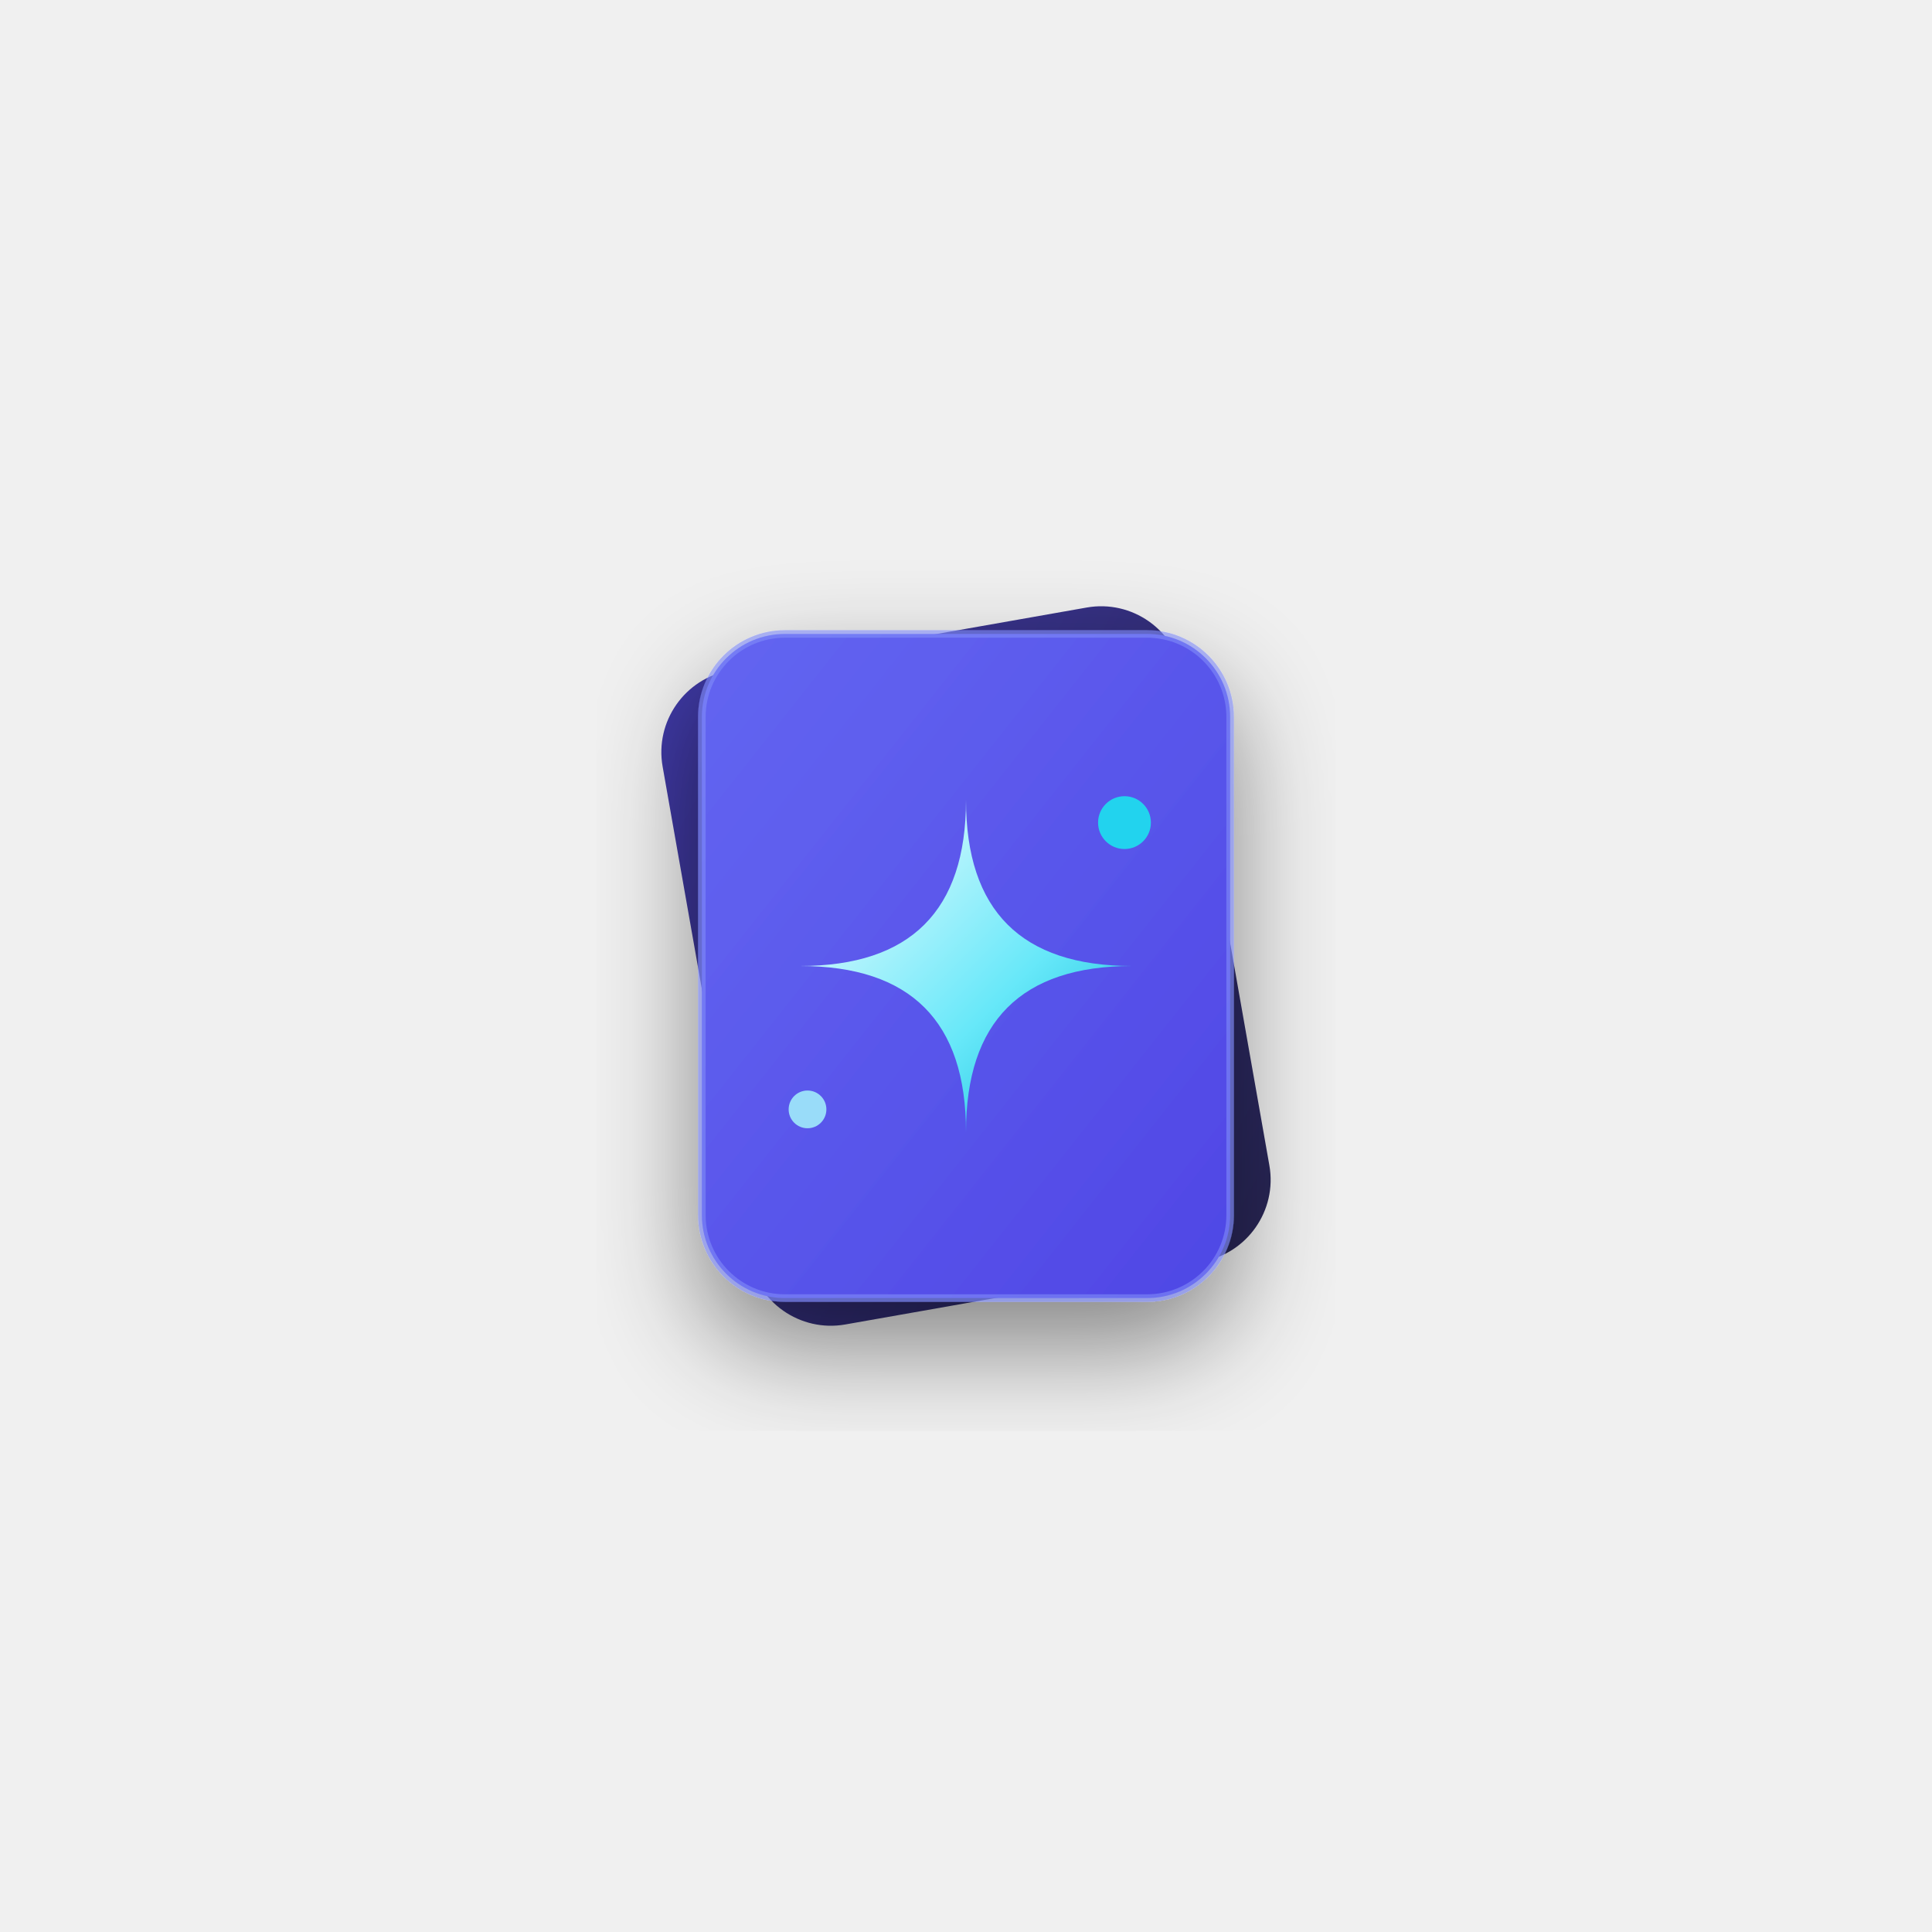
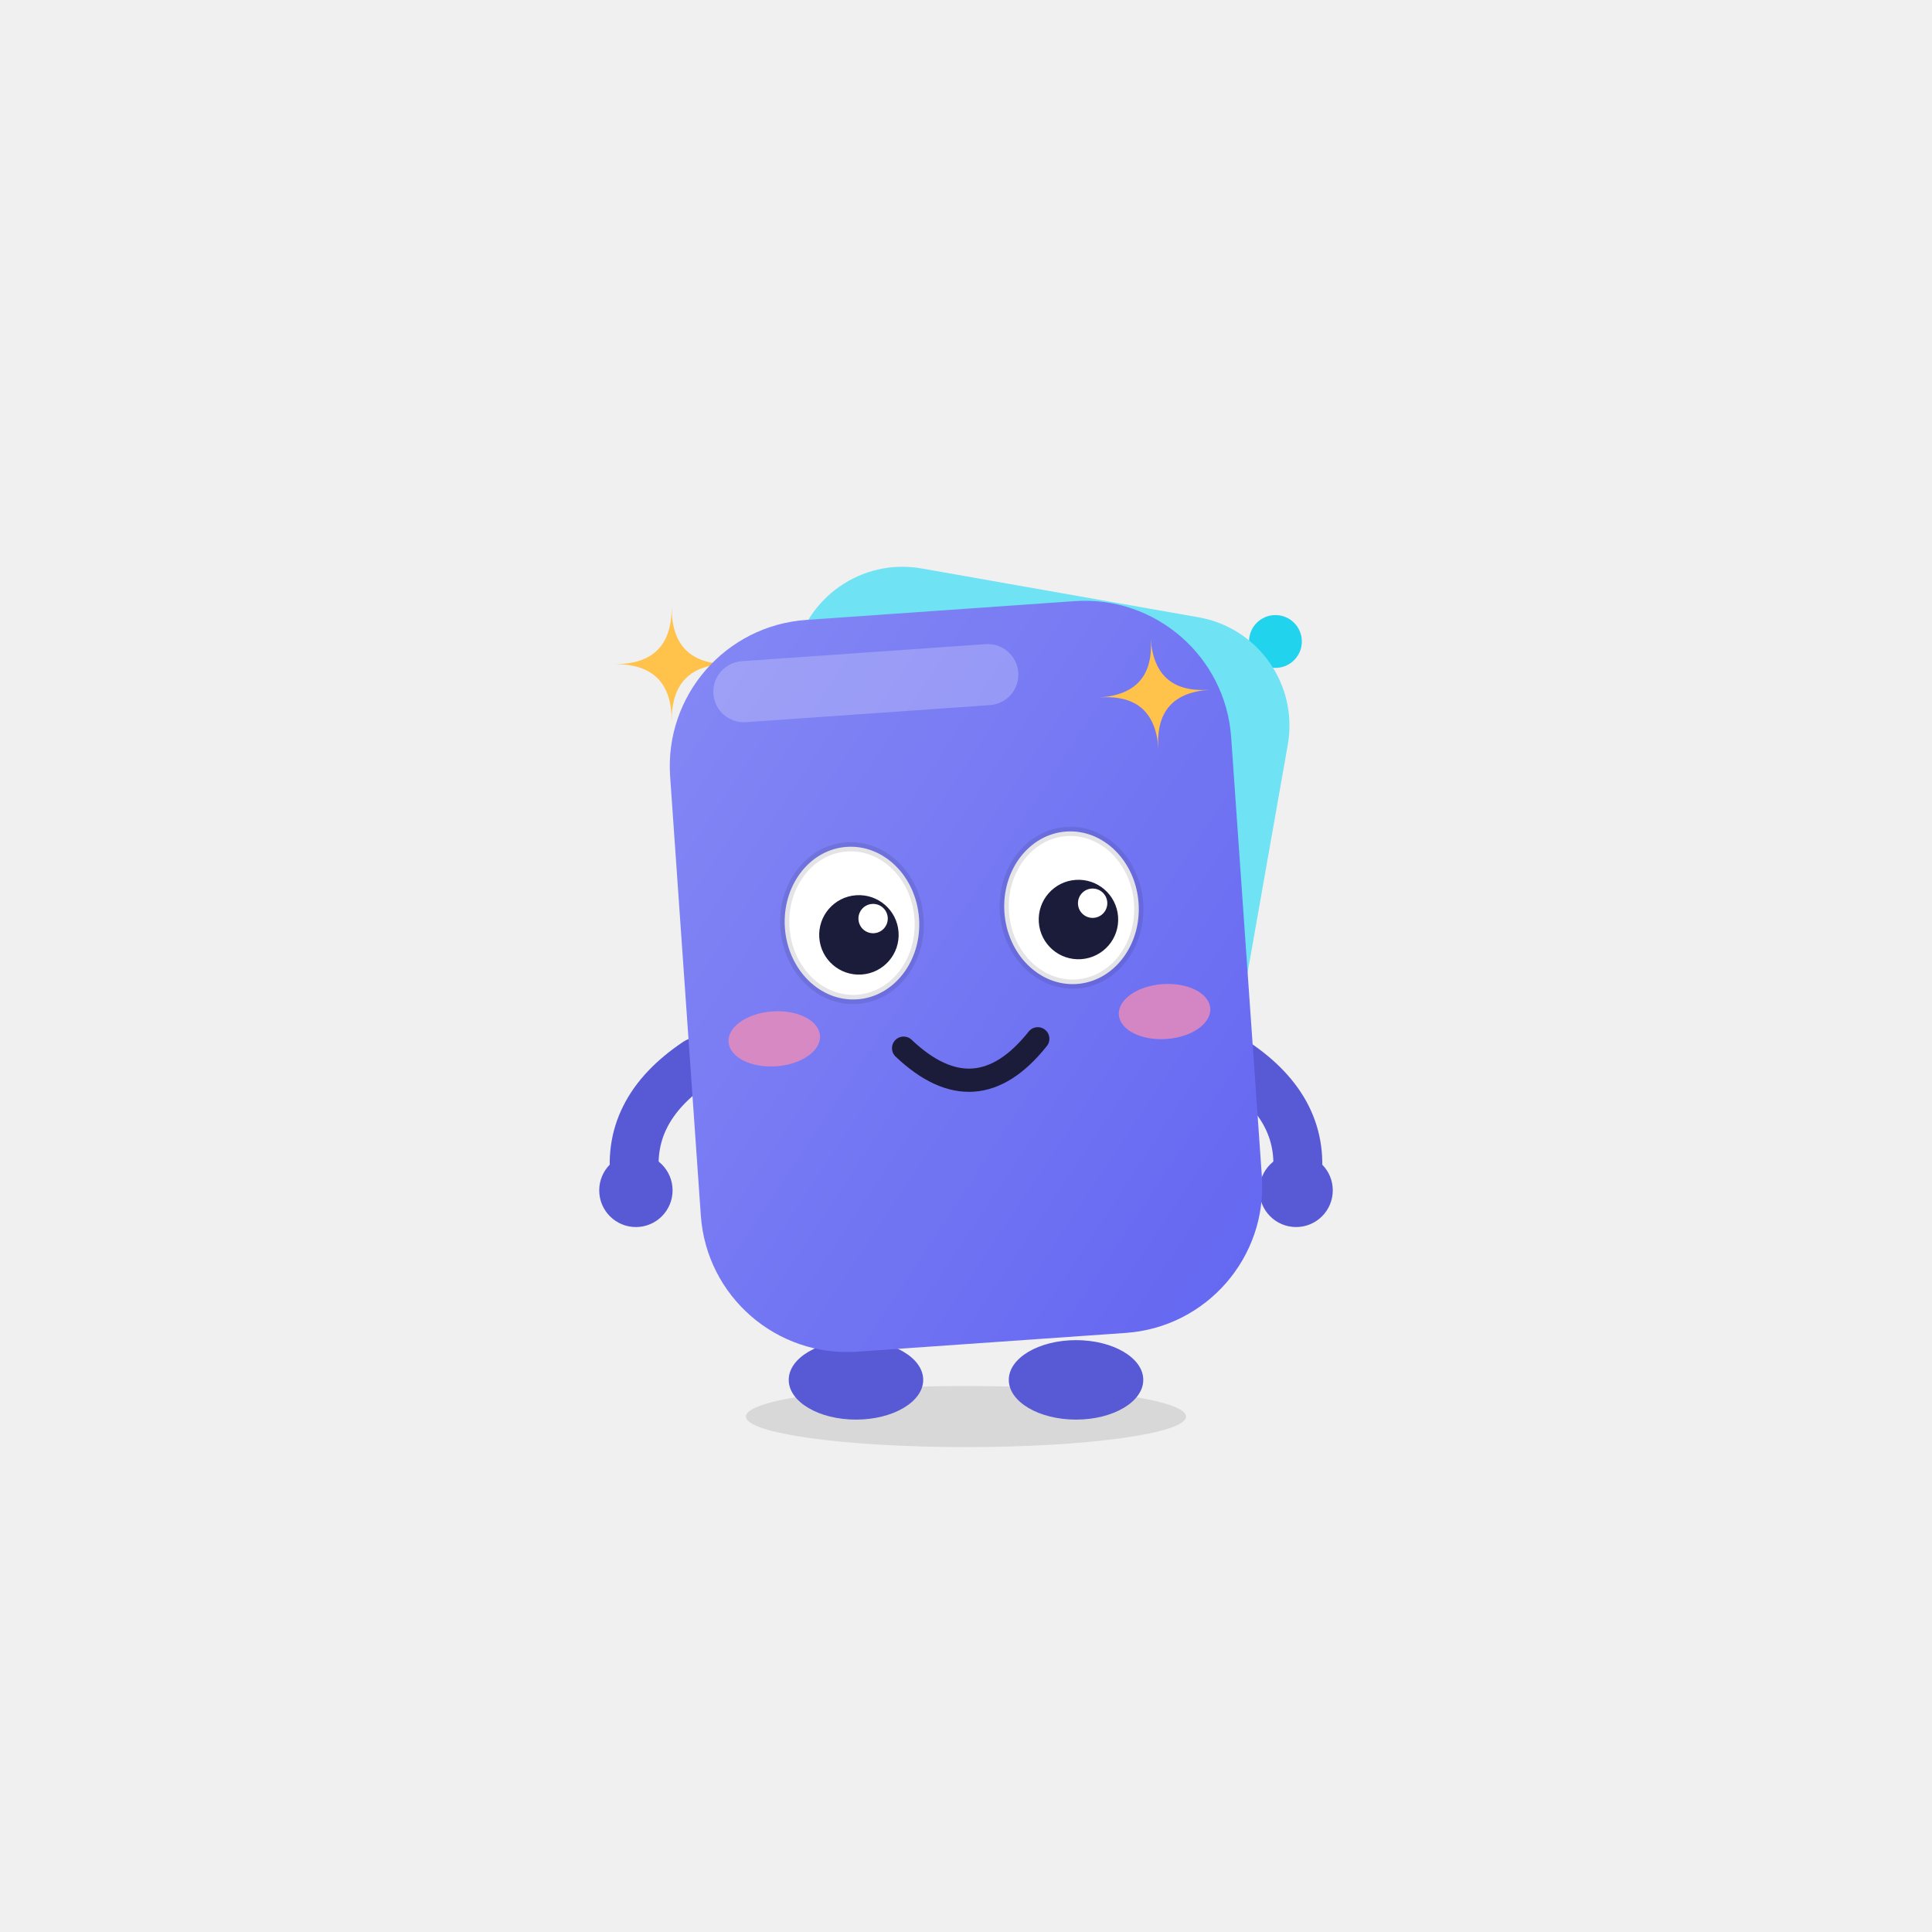
- <svg xmlns="http://www.w3.org/2000/svg" viewBox="0 0 1024 1024" width="1024" height="1024">
-   <defs>
-     <linearGradient id="adaptCardBack" x1="0%" y1="0%" x2="100%" y2="100%">
-       <stop offset="0%" stop-color="#3730A3" />
-       <stop offset="100%" stop-color="#1E1B4B" />
-     </linearGradient>
-     <linearGradient id="adaptCardFront" x1="0%" y1="0%" x2="100%" y2="100%">
-       <stop offset="0%" stop-color="#6366F1" />
-       <stop offset="100%" stop-color="#4F46E5" />
-     </linearGradient>
-     <linearGradient id="adaptSpark" x1="0%" y1="0%" x2="100%" y2="100%">
-       <stop offset="0%" stop-color="#FFFFFF" />
-       <stop offset="60%" stop-color="#67E8F9" />
-       <stop offset="100%" stop-color="#06B6D4" />
-     </linearGradient>
-     <filter id="adaptShadow" x="-20%" y="-20%" width="140%" height="140%">
-       <feDropShadow dx="0" dy="24" stdDeviation="28" flood-color="#000000" flood-opacity="0.45" />
-     </filter>
-   </defs>
-   <g transform="translate(256, 256) scale(1.0)">
-     <rect x="116" y="80" width="280" height="352" rx="44" transform="rotate(-10 256 256)" fill="url(#adaptCardBack)" opacity="0.95" />
-     <rect x="116" y="80" width="280" height="352" rx="44" fill="url(#adaptCardFront)" filter="url(#adaptShadow)" stroke="#818CF8" stroke-width="4" stroke-opacity="0.6" />
-     <path d="M 256 168 Q 256 256 168 256 Q 256 256 256 344 Q 256 256 344 256 Q 256 256 256 168 Z" fill="url(#adaptSpark)" />
-     <circle cx="340" cy="180" r="14" fill="#22D3EE" />
-     <circle cx="172" cy="332" r="10" fill="#A5F3FC" opacity="0.85" />
+ <svg xmlns="http://www.w3.org/2000/svg" width="1024" height="1024" viewBox="0 0 512 512">
+   <path d="M 178 161 Q 178 176 193 176 Q 178 176 178 191 Q 178 176 163 176 Q 178 176 178 161 Z" fill="#FFC24B" />
+   <circle cx="338" cy="170" r="7" fill="#22D3EE" />
+   <g transform="translate(158.8 138.88) scale(1.62)">
+     <g>
+       <defs>
+         <linearGradient id="bodym" x1="0" y1="0" x2="1" y2="1">
+           <stop offset="0" stop-color="#8588f4" />
+           <stop offset="1" stop-color="#6366F1" />
+         </linearGradient>
+       </defs>
+       <ellipse cx="60" cy="146" rx="36" ry="5" fill="#000000" opacity="0.1" />
+       <g transform="rotate(10 63 70)">
+         <rect x="24" y="10" width="82" height="112" rx="18" fill="#6fe2f4" />
+       </g>
+       <path d="M 16 88 Q 4 96 6 108" stroke="#575ad4" stroke-width="8" stroke-linecap="round" fill="none" />
+       <circle cx="6" cy="109" r="6" fill="#575ad4" />
+       <path d="M 104 88 Q 116 96 114 108" stroke="#575ad4" stroke-width="8" stroke-linecap="round" fill="none" />
+       <circle cx="114" cy="109" r="6" fill="#575ad4" />
+       <ellipse cx="42" cy="140" rx="11" ry="6.5" fill="#575ad4" />
+       <ellipse cx="78" cy="140" rx="11" ry="6.5" fill="#575ad4" />
+       <g transform="rotate(-4 60 74)">
+         <rect x="14" y="14" width="92" height="120" rx="24" fill="url(#bodym)" />
+         <rect x="22" y="20" width="50" height="10" rx="5" fill="#FFFFFF" opacity="0.22" />
+         <path d="M 94 21 Q 94 30 103 30 Q 94 30 94 39 Q 94 30 85 30 Q 94 30 94 21 Z" fill="#FFC24B" />
+         <ellipse cx="42" cy="64" rx="11" ry="12.5" fill="#FFFFFF" stroke="#1B1B3A" stroke-opacity="0.12" stroke-width="1.5" />
+         <circle cx="43" cy="66" r="6.5" fill="#1B1B3A" />
+         <circle cx="45.5" cy="63.5" r="2.4" fill="#FFFFFF" />
+         <ellipse cx="78" cy="64" rx="11" ry="12.5" fill="#FFFFFF" stroke="#1B1B3A" stroke-opacity="0.12" stroke-width="1.5" />
+         <circle cx="79" cy="66" r="6.5" fill="#1B1B3A" />
+         <circle cx="81.5" cy="63.5" r="2.4" fill="#FFFFFF" />
+         <ellipse cx="28" cy="82" rx="7.5" ry="4.5" fill="#FF8FB1" opacity="0.7" />
+         <ellipse cx="92" cy="82" rx="7.5" ry="4.5" fill="#FF8FB1" opacity="0.7" />
+         <path d="M 49 85 Q 60 97 71 85" stroke="#1B1B3A" stroke-width="3.8" stroke-linecap="round" fill="none" />
+       </g>
+     </g>
  </g>
</svg>
